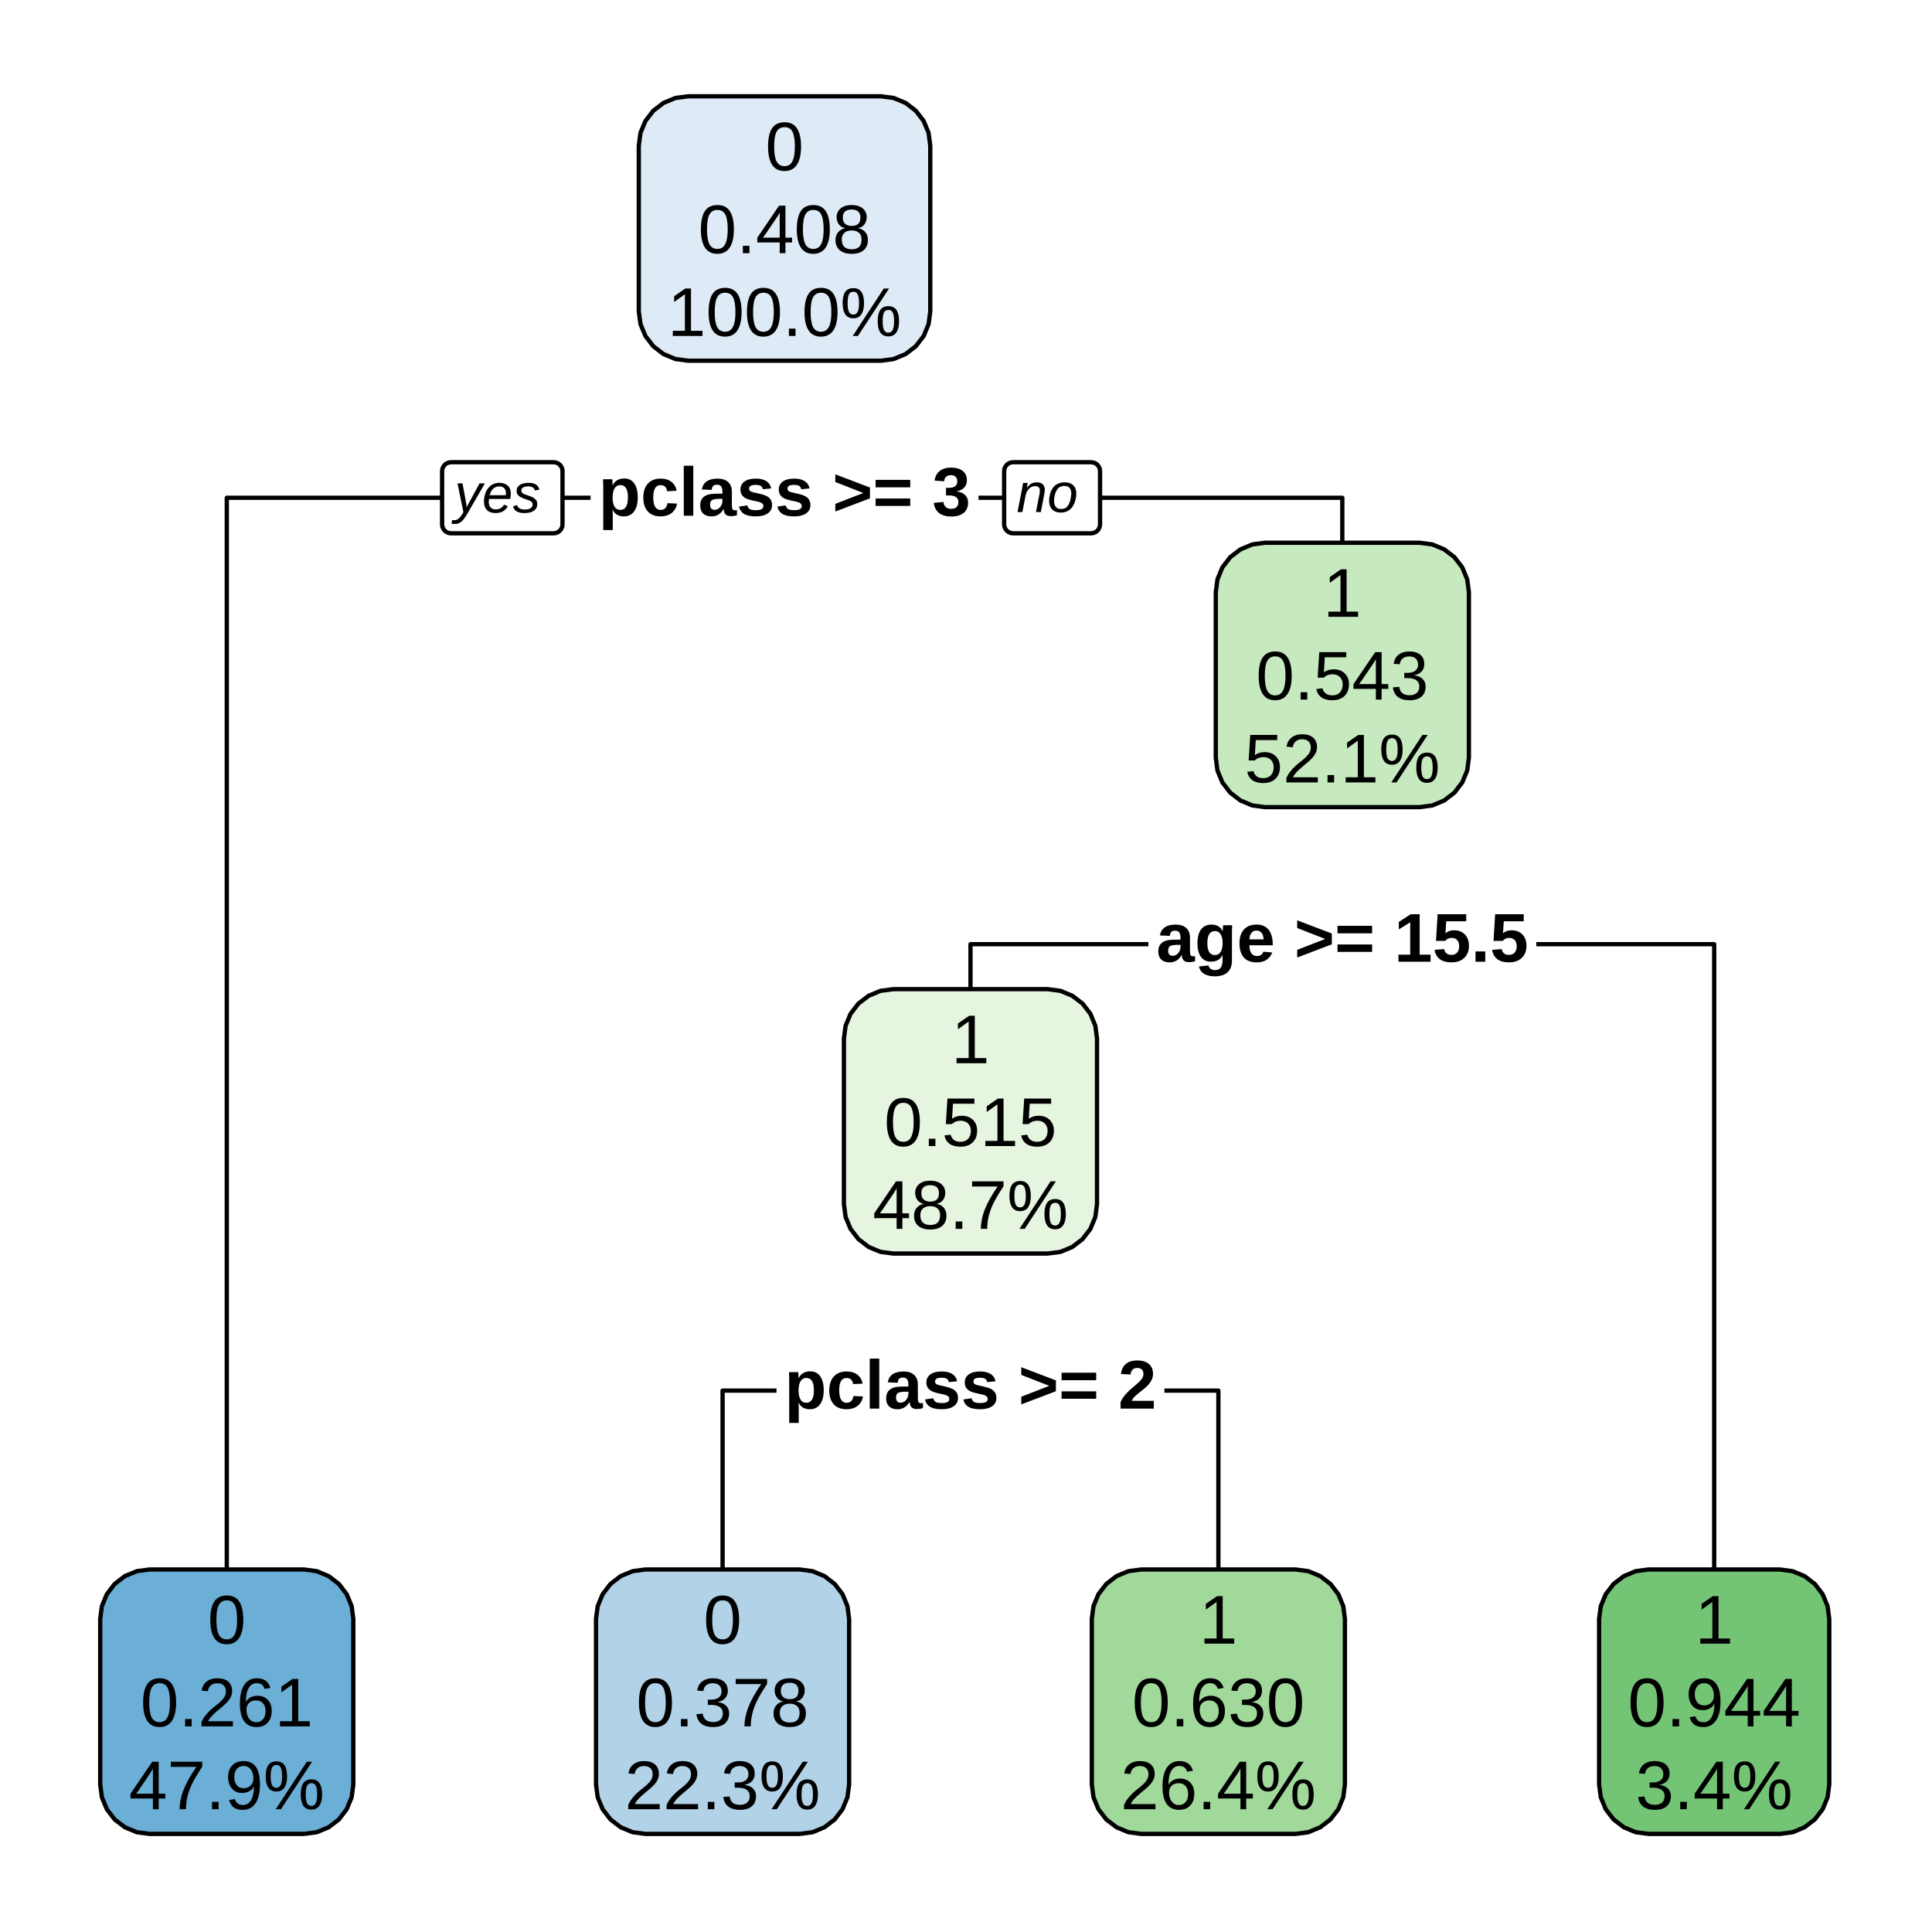
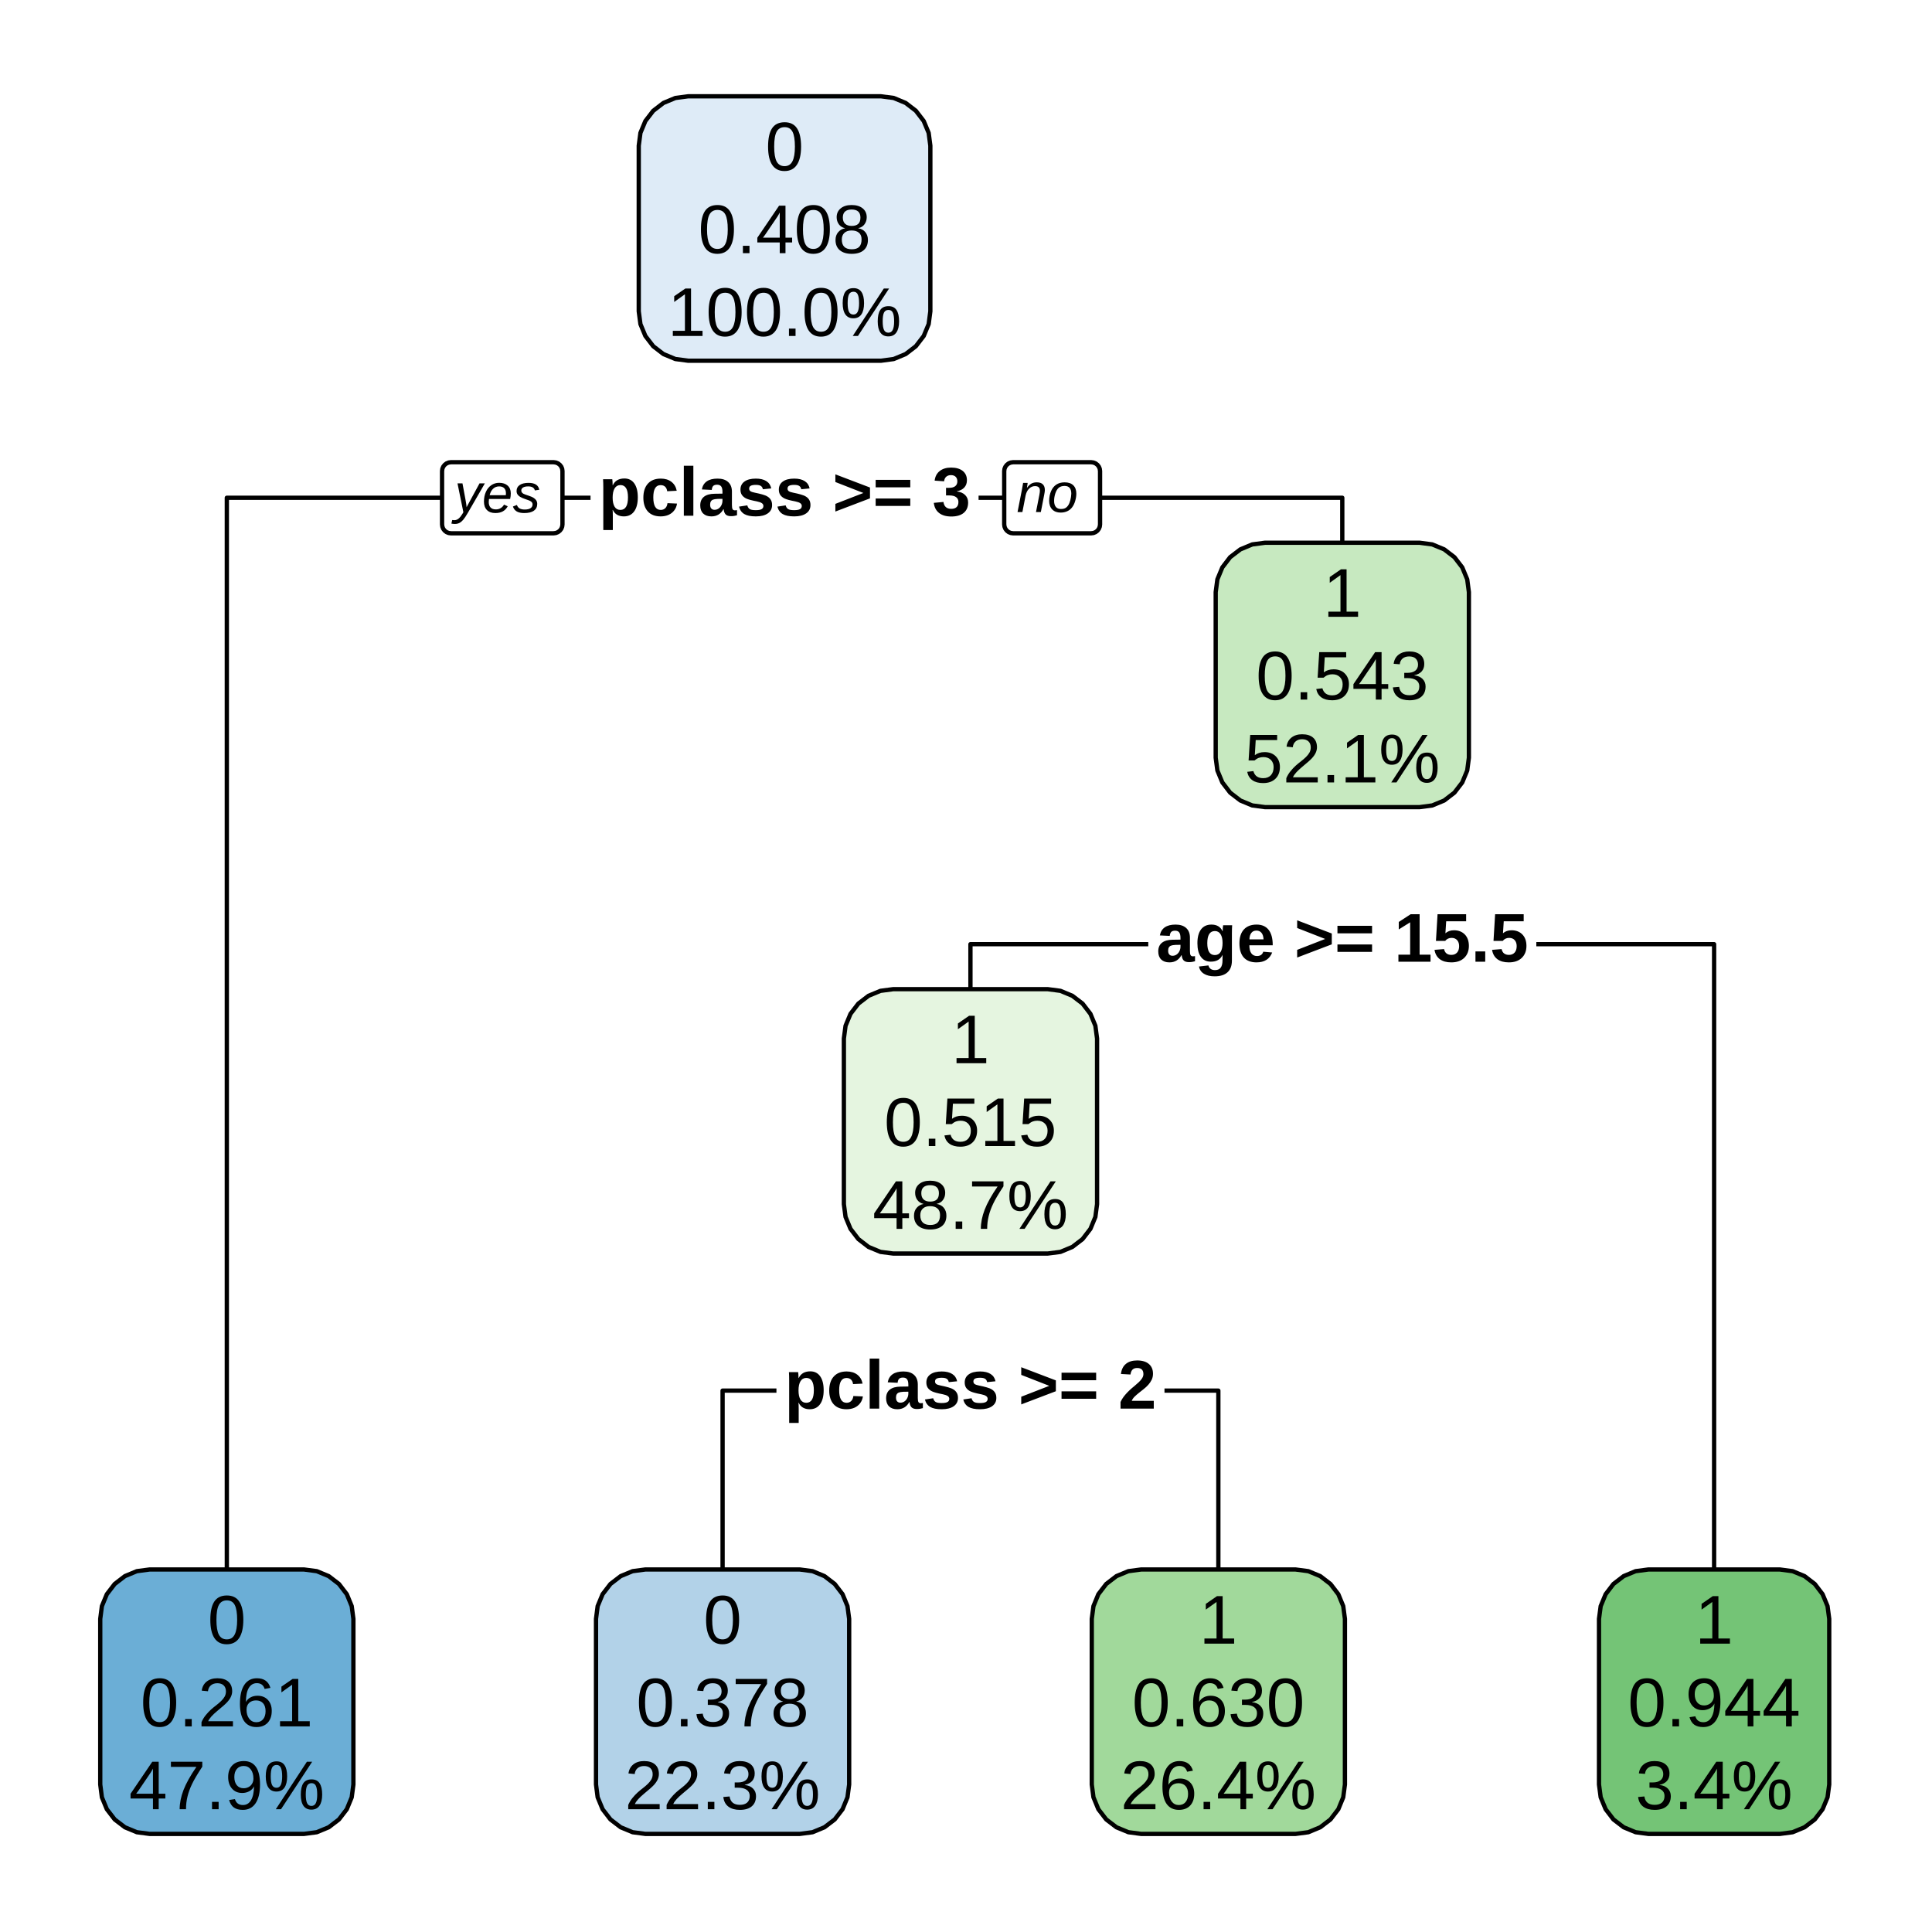
- <svg xmlns="http://www.w3.org/2000/svg" class="svglite" width="504.00pt" height="504.00pt" viewBox="0 0 504.00 504.00">
-   <defs>
-     <style type="text/css">
+ <svg xmlns="http://www.w3.org/2000/svg" width="504.00pt" height="504.00pt" viewBox="0 0 504.00 504.00">
+   <g class="svglite">
+     <defs>
+       <style type="text/css">
    .svglite line, .svglite polyline, .svglite polygon, .svglite path, .svglite rect, .svglite circle {
      fill: none;
      stroke: #000000;
      stroke-linecap: round;
      stroke-linejoin: round;
      stroke-miterlimit: 10.00;
    }
    .svglite text {
      white-space: pre;
    }
+     .svglite g.glyphgroup path {
+       fill: inherit;
+       stroke: none;
+     }
  </style>
-   </defs>
-   <rect width="100%" height="100%" style="stroke: none; fill: #FFFFFF;" />
-   <defs>
-     <clipPath id="cpMC4wMHw1MDQuMDB8MC4wMHw1MDQuMDA=">
-       <rect x="0.00" y="0.00" width="504.00" height="504.00" />
-     </clipPath>
-   </defs>
-   <g clip-path="url(#cpMC4wMHw1MDQuMDB8MC4wMHw1MDQuMDA=)">
-     <polyline points="59.16,409.43 59.16,129.85 204.66,129.85 " style="stroke-width: 1.12; stroke-linecap: butt;" />
-     <polyline points="350.17,141.58 350.17,129.85 204.66,129.85 " style="stroke-width: 1.12; stroke-linecap: butt;" />
-     <polyline points="253.17,258.04 253.17,246.31 350.17,246.31 " style="stroke-width: 1.12; stroke-linecap: butt;" />
-     <polyline points="188.50,409.43 188.50,362.77 253.17,362.77 " style="stroke-width: 1.12; stroke-linecap: butt;" />
-     <polyline points="317.84,409.43 317.84,362.77 253.17,362.77 " style="stroke-width: 1.12; stroke-linecap: butt;" />
-     <polyline points="447.18,409.43 447.18,246.31 350.17,246.31 " style="stroke-width: 1.12; stroke-linecap: butt;" />
-     <polygon points="154.63,140.16 154.63,116.96 254.70,116.96 254.70,140.16 154.63,140.16 " style="stroke-width: 1.12; stroke: #FFFFFF; fill: #FFFFFF;" />
-     <polygon points="300.14,256.62 300.14,233.42 400.21,233.42 400.21,256.62 300.14,256.62 " style="stroke-width: 1.12; stroke: #FFFFFF; fill: #FFFFFF;" />
-     <polygon points="203.13,373.08 203.13,349.88 303.20,349.88 303.20,373.08 203.13,373.08 " style="stroke-width: 1.12; stroke: #FFFFFF; fill: #FFFFFF;" />
-     <text x="204.66" y="134.54" text-anchor="middle" style="font-size: 18.00px; font-weight: bold; font-family: &quot;Arial&quot;;" textLength="97.07px" lengthAdjust="spacingAndGlyphs">pclass &gt;= 3</text>
-     <text x="350.17" y="250.88" text-anchor="middle" style="font-size: 18.00px; font-weight: bold; font-family: &quot;Arial&quot;;" textLength="97.07px" lengthAdjust="spacingAndGlyphs">age &gt;= 15.5</text>
-     <text x="253.17" y="367.46" text-anchor="middle" style="font-size: 18.00px; font-weight: bold; font-family: &quot;Arial&quot;;" textLength="97.07px" lengthAdjust="spacingAndGlyphs">pclass &gt;= 2</text>
-     <polygon points="166.64,38.01 167.08,34.67 168.37,31.57 170.42,28.90 173.09,26.85 176.20,25.56 179.53,25.12 229.80,25.12 233.13,25.56 236.24,26.85 238.91,28.90 240.96,31.57 242.24,34.67 242.68,38.01 242.68,81.21 242.24,84.55 240.96,87.65 238.91,90.32 236.24,92.37 233.13,93.66 229.80,94.10 179.53,94.10 176.20,93.66 173.09,92.37 170.42,90.32 168.37,87.65 167.08,84.55 166.64,81.21 " style="stroke-width: 1.12; fill: #DEEBF7;" />
-     <polygon points="26.14,422.32 26.58,418.99 27.87,415.88 29.91,413.21 32.58,411.16 35.69,409.87 39.03,409.43 79.28,409.43 82.62,409.87 85.73,411.16 88.40,413.21 90.44,415.88 91.73,418.99 92.17,422.32 92.17,465.52 91.73,468.86 90.44,471.97 88.40,474.64 85.73,476.68 82.62,477.97 79.28,478.41 39.03,478.41 35.69,477.97 32.58,476.68 29.91,474.64 27.87,471.97 26.58,468.86 26.14,465.52 " style="stroke-width: 1.12; fill: #6BAED6;" />
-     <polygon points="317.16,154.47 317.60,151.13 318.88,148.02 320.93,145.35 323.60,143.31 326.71,142.02 330.04,141.58 370.30,141.58 373.64,142.02 376.74,143.31 379.41,145.35 381.46,148.02 382.75,151.13 383.19,154.47 383.19,197.67 382.75,201.00 381.46,204.11 379.41,206.78 376.74,208.83 373.64,210.12 370.30,210.56 330.04,210.56 326.71,210.12 323.60,208.83 320.93,206.78 318.88,204.11 317.60,201.00 317.16,197.67 " style="stroke-width: 1.12; fill: #C7E9C0;" />
-     <polygon points="220.15,270.93 220.59,267.59 221.88,264.48 223.93,261.81 226.60,259.77 229.70,258.48 233.04,258.04 273.29,258.04 276.63,258.48 279.74,259.77 282.41,261.81 284.46,264.48 285.74,267.59 286.18,270.93 286.18,314.13 285.74,317.46 284.46,320.57 282.41,323.24 279.74,325.29 276.63,326.58 273.29,327.01 233.04,327.01 229.70,326.58 226.60,325.29 223.93,323.24 221.88,320.57 220.59,317.46 220.15,314.13 " style="stroke-width: 1.12; fill: #E5F5E0;" />
-     <polygon points="155.48,422.32 155.92,418.99 157.21,415.88 159.26,413.21 161.92,411.16 165.03,409.87 168.37,409.43 208.62,409.43 211.96,409.87 215.07,411.16 217.74,413.21 219.79,415.88 221.07,418.99 221.51,422.32 221.51,465.52 221.07,468.86 219.79,471.97 217.74,474.64 215.07,476.68 211.96,477.97 208.62,478.41 168.37,478.41 165.03,477.97 161.92,476.68 159.26,474.64 157.21,471.97 155.92,468.86 155.48,465.52 " style="stroke-width: 1.12; fill: #B2D2E8;" />
-     <polygon points="284.82,422.32 285.26,418.99 286.55,415.88 288.60,413.21 291.27,411.16 294.37,409.87 297.71,409.43 337.96,409.43 341.30,409.87 344.41,411.16 347.08,413.21 349.13,415.88 350.41,418.99 350.85,422.32 350.85,465.52 350.41,468.86 349.13,471.97 347.08,474.64 344.41,476.68 341.30,477.97 337.96,478.41 297.71,478.41 294.37,477.97 291.27,476.68 288.60,474.64 286.55,471.97 285.26,468.86 284.82,465.52 " style="stroke-width: 1.12; fill: #A1D99B;" />
-     <polygon points="417.16,422.32 417.60,418.99 418.89,415.88 420.94,413.21 423.61,411.16 426.71,409.87 430.05,409.43 464.31,409.43 467.64,409.87 470.75,411.16 473.42,413.21 475.47,415.88 476.76,418.99 477.20,422.32 477.20,465.52 476.76,468.86 475.47,471.97 473.42,474.64 470.75,476.68 467.64,477.97 464.31,478.41 430.05,478.41 426.71,477.97 423.61,476.68 420.94,474.64 418.89,471.97 417.60,468.86 417.16,465.52 " style="stroke-width: 1.12; fill: #74C476;" />
-     <text x="204.66" y="44.45" text-anchor="middle" style="font-size: 18.00px; font-family: &quot;Arial&quot;;" textLength="10.01px" lengthAdjust="spacingAndGlyphs">0</text>
-     <text x="204.66" y="66.05" text-anchor="middle" style="font-size: 18.00px; font-family: &quot;Arial&quot;;" textLength="45.04px" lengthAdjust="spacingAndGlyphs">0.408</text>
-     <text x="204.66" y="87.65" text-anchor="middle" style="font-size: 18.00px; font-family: &quot;Arial&quot;;" textLength="61.04px" lengthAdjust="spacingAndGlyphs">100.0%</text>
-     <text x="59.16" y="428.77" text-anchor="middle" style="font-size: 18.00px; font-family: &quot;Arial&quot;;" textLength="10.01px" lengthAdjust="spacingAndGlyphs">0</text>
-     <text x="59.16" y="450.37" text-anchor="middle" style="font-size: 18.00px; font-family: &quot;Arial&quot;;" textLength="45.04px" lengthAdjust="spacingAndGlyphs">0.261</text>
-     <text x="59.16" y="471.97" text-anchor="middle" style="font-size: 18.00px; font-family: &quot;Arial&quot;;" textLength="51.03px" lengthAdjust="spacingAndGlyphs">47.9%</text>
-     <text x="350.17" y="160.91" text-anchor="middle" style="font-size: 18.00px; font-family: &quot;Arial&quot;;" textLength="10.01px" lengthAdjust="spacingAndGlyphs">1</text>
-     <text x="350.17" y="182.51" text-anchor="middle" style="font-size: 18.00px; font-family: &quot;Arial&quot;;" textLength="45.04px" lengthAdjust="spacingAndGlyphs">0.543</text>
-     <text x="350.17" y="204.11" text-anchor="middle" style="font-size: 18.00px; font-family: &quot;Arial&quot;;" textLength="51.03px" lengthAdjust="spacingAndGlyphs">52.1%</text>
-     <text x="253.17" y="277.37" text-anchor="middle" style="font-size: 18.00px; font-family: &quot;Arial&quot;;" textLength="10.01px" lengthAdjust="spacingAndGlyphs">1</text>
-     <text x="253.17" y="298.97" text-anchor="middle" style="font-size: 18.00px; font-family: &quot;Arial&quot;;" textLength="45.04px" lengthAdjust="spacingAndGlyphs">0.515</text>
-     <text x="253.17" y="320.57" text-anchor="middle" style="font-size: 18.00px; font-family: &quot;Arial&quot;;" textLength="51.03px" lengthAdjust="spacingAndGlyphs">48.7%</text>
-     <text x="188.50" y="428.77" text-anchor="middle" style="font-size: 18.00px; font-family: &quot;Arial&quot;;" textLength="10.01px" lengthAdjust="spacingAndGlyphs">0</text>
-     <text x="188.50" y="450.37" text-anchor="middle" style="font-size: 18.00px; font-family: &quot;Arial&quot;;" textLength="45.04px" lengthAdjust="spacingAndGlyphs">0.378</text>
-     <text x="188.50" y="471.97" text-anchor="middle" style="font-size: 18.00px; font-family: &quot;Arial&quot;;" textLength="51.03px" lengthAdjust="spacingAndGlyphs">22.3%</text>
-     <text x="317.84" y="428.77" text-anchor="middle" style="font-size: 18.00px; font-family: &quot;Arial&quot;;" textLength="10.01px" lengthAdjust="spacingAndGlyphs">1</text>
-     <text x="317.84" y="450.37" text-anchor="middle" style="font-size: 18.00px; font-family: &quot;Arial&quot;;" textLength="45.04px" lengthAdjust="spacingAndGlyphs">0.630</text>
-     <text x="317.84" y="471.97" text-anchor="middle" style="font-size: 18.00px; font-family: &quot;Arial&quot;;" textLength="51.03px" lengthAdjust="spacingAndGlyphs">26.4%</text>
-     <text x="447.18" y="428.77" text-anchor="middle" style="font-size: 18.00px; font-family: &quot;Arial&quot;;" textLength="10.01px" lengthAdjust="spacingAndGlyphs">1</text>
-     <text x="447.18" y="450.37" text-anchor="middle" style="font-size: 18.00px; font-family: &quot;Arial&quot;;" textLength="45.04px" lengthAdjust="spacingAndGlyphs">0.944</text>
-     <text x="447.18" y="471.97" text-anchor="middle" style="font-size: 18.00px; font-family: &quot;Arial&quot;;" textLength="41.03px" lengthAdjust="spacingAndGlyphs">3.4%</text>
-     <polygon points="115.33,122.89 115.41,122.29 115.64,121.74 116.01,121.26 116.49,120.89 117.05,120.66 117.65,120.58 144.43,120.58 145.03,120.66 145.59,120.89 146.07,121.26 146.43,121.74 146.67,122.29 146.74,122.89 146.74,136.80 146.67,137.40 146.43,137.96 146.07,138.44 145.59,138.81 145.03,139.04 144.43,139.12 117.65,139.12 117.05,139.04 116.49,138.81 116.01,138.44 115.64,137.96 115.41,137.40 115.33,136.80 " style="stroke-width: 1.12; fill: #FFFFFF;" />
-     <polygon points="261.95,122.89 262.03,122.29 262.26,121.74 262.63,121.26 263.11,120.89 263.67,120.66 264.27,120.58 284.65,120.58 285.25,120.66 285.81,120.89 286.29,121.26 286.66,121.74 286.89,122.29 286.97,122.89 286.97,136.80 286.89,137.40 286.66,137.96 286.29,138.44 285.81,138.81 285.25,139.04 284.65,139.12 264.27,139.12 263.67,139.04 263.11,138.81 262.63,138.44 262.26,137.96 262.03,137.40 261.95,136.80 " style="stroke-width: 1.12; fill: #FFFFFF;" />
-     <text x="129.78" y="133.70" text-anchor="middle" style="font-size: 14.40px; font-style: italic; font-family: &quot;Arial&quot;;" textLength="22.41px" lengthAdjust="spacingAndGlyphs">yes</text>
-     <text x="273.21" y="133.58" text-anchor="middle" style="font-size: 14.40px; font-style: italic; font-family: &quot;Arial&quot;;" textLength="16.01px" lengthAdjust="spacingAndGlyphs">no</text>
+     </defs>
+     <rect width="100%" height="100%" style="stroke: none; fill: #FFFFFF;" />
+     <defs>
+       <clipPath id="cpMC4wMHw1MDQuMDB8MC4wMHw1MDQuMDA=">
+         <rect x="0.00" y="0.00" width="504.00" height="504.00" />
+       </clipPath>
+     </defs>
+     <g clip-path="url(#cpMC4wMHw1MDQuMDB8MC4wMHw1MDQuMDA=)">
+       <polyline points="59.17,409.43 59.17,129.85 204.67,129.85 " style="stroke-width: 1.12; stroke-linecap: butt;" />
+       <polyline points="350.16,141.58 350.16,129.85 204.67,129.85 " style="stroke-width: 1.12; stroke-linecap: butt;" />
+       <polyline points="253.16,258.04 253.16,246.31 350.16,246.31 " style="stroke-width: 1.12; stroke-linecap: butt;" />
+       <polyline points="188.50,409.43 188.50,362.77 253.16,362.77 " style="stroke-width: 1.12; stroke-linecap: butt;" />
+       <polyline points="317.83,409.43 317.83,362.77 253.16,362.77 " style="stroke-width: 1.12; stroke-linecap: butt;" />
+       <polyline points="447.16,409.43 447.16,246.31 350.16,246.31 " style="stroke-width: 1.12; stroke-linecap: butt;" />
+       <polygon points="154.61,140.16 154.61,116.96 254.72,116.96 254.72,140.16 154.61,140.16 " style="stroke-width: 1.12; stroke: #FFFFFF; fill: #FFFFFF;" />
+       <polygon points="300.11,256.62 300.11,233.42 400.22,233.42 400.22,256.62 300.11,256.62 " style="stroke-width: 1.12; stroke: #FFFFFF; fill: #FFFFFF;" />
+       <polygon points="203.11,373.08 203.11,349.88 303.22,349.88 303.22,373.08 203.11,373.08 " style="stroke-width: 1.12; stroke: #FFFFFF; fill: #FFFFFF;" />
+       <text x="204.67" y="134.54" text-anchor="middle" style="font-size: 18.00px; font-weight: bold; font-family: &quot;Arial&quot;;" textLength="97.11px" lengthAdjust="spacingAndGlyphs">pclass &gt;= 3</text>
+       <text x="350.16" y="250.88" text-anchor="middle" style="font-size: 18.00px; font-weight: bold; font-family: &quot;Arial&quot;;" textLength="97.11px" lengthAdjust="spacingAndGlyphs">age &gt;= 15.5</text>
+       <text x="253.16" y="367.46" text-anchor="middle" style="font-size: 18.00px; font-weight: bold; font-family: &quot;Arial&quot;;" textLength="97.11px" lengthAdjust="spacingAndGlyphs">pclass &gt;= 2</text>
+       <polygon points="166.63,38.01 167.07,34.67 168.36,31.57 170.41,28.90 173.08,26.85 176.19,25.56 179.52,25.12 229.81,25.12 233.14,25.56 236.25,26.85 238.92,28.90 240.97,31.57 242.26,34.67 242.70,38.01 242.70,81.21 242.26,84.55 240.97,87.65 238.92,90.32 236.25,92.37 233.14,93.66 229.81,94.10 179.52,94.10 176.19,93.66 173.08,92.37 170.41,90.32 168.36,87.65 167.07,84.55 166.63,81.21 " style="stroke-width: 1.12; fill: #DEEBF7;" />
+       <polygon points="26.15,422.32 26.58,418.99 27.87,415.88 29.92,413.21 32.59,411.16 35.70,409.87 39.03,409.43 79.30,409.43 82.64,409.87 85.75,411.16 88.42,413.21 90.47,415.88 91.75,418.99 92.19,422.32 92.19,465.52 91.75,468.86 90.47,471.97 88.42,474.64 85.75,476.68 82.64,477.97 79.30,478.41 39.03,478.41 35.70,477.97 32.59,476.68 29.92,474.64 27.87,471.97 26.58,468.86 26.15,465.52 " style="stroke-width: 1.12; fill: #6BAED6;" />
+       <polygon points="317.14,154.47 317.58,151.13 318.87,148.02 320.91,145.35 323.58,143.31 326.69,142.02 330.03,141.58 370.30,141.58 373.63,142.02 376.74,143.31 379.41,145.35 381.46,148.02 382.75,151.13 383.19,154.47 383.19,197.67 382.75,201.00 381.46,204.11 379.41,206.78 376.74,208.83 373.63,210.12 370.30,210.56 330.03,210.56 326.69,210.12 323.58,208.83 320.91,206.78 318.87,204.11 317.58,201.00 317.14,197.67 " style="stroke-width: 1.12; fill: #C7E9C0;" />
+       <polygon points="220.14,270.93 220.58,267.59 221.87,264.48 223.92,261.81 226.58,259.77 229.69,258.48 233.03,258.04 273.30,258.04 276.64,258.48 279.74,259.77 282.41,261.81 284.46,264.48 285.75,267.59 286.19,270.93 286.19,314.13 285.75,317.46 284.46,320.57 282.41,323.24 279.74,325.29 276.64,326.58 273.30,327.01 233.03,327.01 229.69,326.58 226.58,325.29 223.92,323.24 221.87,320.57 220.58,317.46 220.14,314.13 " style="stroke-width: 1.12; fill: #E5F5E0;" />
+       <polygon points="155.48,422.32 155.91,418.99 157.20,415.88 159.25,413.21 161.92,411.16 165.03,409.87 168.36,409.43 208.63,409.43 211.97,409.87 215.08,411.16 217.75,413.21 219.80,415.88 221.08,418.99 221.52,422.32 221.52,465.52 221.08,468.86 219.80,471.97 217.75,474.64 215.08,476.68 211.97,477.97 208.63,478.41 168.36,478.41 165.03,477.97 161.92,476.68 159.25,474.64 157.20,471.97 155.91,468.86 155.48,465.52 " style="stroke-width: 1.12; fill: #B2D2E8;" />
+       <polygon points="284.81,422.32 285.25,418.99 286.53,415.88 288.58,413.21 291.25,411.16 294.36,409.87 297.69,409.43 337.96,409.43 341.30,409.87 344.41,411.16 347.08,413.21 349.13,415.88 350.41,418.99 350.85,422.32 350.85,465.52 350.41,468.86 349.13,471.97 347.08,474.64 344.41,476.68 341.30,477.97 337.96,478.41 297.69,478.41 294.36,477.97 291.25,476.68 288.58,474.64 286.53,471.97 285.25,468.86 284.81,465.52 " style="stroke-width: 1.12; fill: #A1D99B;" />
+       <polygon points="417.13,422.32 417.57,418.99 418.86,415.88 420.90,413.21 423.57,411.16 426.68,409.87 430.02,409.43 464.30,409.43 467.64,409.87 470.75,411.16 473.42,413.21 475.46,415.88 476.75,418.99 477.19,422.32 477.19,465.52 476.75,468.86 475.46,471.97 473.42,474.64 470.75,476.68 467.64,477.97 464.30,478.41 430.02,478.41 426.68,477.97 423.57,476.68 420.90,474.64 418.86,471.97 417.57,468.86 417.13,465.52 " style="stroke-width: 1.12; fill: #74C476;" />
+       <text x="204.67" y="44.45" text-anchor="middle" style="font-size: 18.00px; font-family: &quot;Arial&quot;;" textLength="10.02px" lengthAdjust="spacingAndGlyphs">0</text>
+       <text x="204.67" y="66.05" text-anchor="middle" style="font-size: 18.00px; font-family: &quot;Arial&quot;;" textLength="45.06px" lengthAdjust="spacingAndGlyphs">0.408</text>
+       <text x="204.67" y="87.65" text-anchor="middle" style="font-size: 18.00px; font-family: &quot;Arial&quot;;" textLength="61.06px" lengthAdjust="spacingAndGlyphs">100.0%</text>
+       <text x="59.17" y="428.77" text-anchor="middle" style="font-size: 18.00px; font-family: &quot;Arial&quot;;" textLength="10.02px" lengthAdjust="spacingAndGlyphs">0</text>
+       <text x="59.17" y="450.37" text-anchor="middle" style="font-size: 18.00px; font-family: &quot;Arial&quot;;" textLength="45.06px" lengthAdjust="spacingAndGlyphs">0.261</text>
+       <text x="59.17" y="471.97" text-anchor="middle" style="font-size: 18.00px; font-family: &quot;Arial&quot;;" textLength="51.05px" lengthAdjust="spacingAndGlyphs">47.9%</text>
+       <text x="350.16" y="160.91" text-anchor="middle" style="font-size: 18.00px; font-family: &quot;Arial&quot;;" textLength="10.02px" lengthAdjust="spacingAndGlyphs">1</text>
+       <text x="350.16" y="182.51" text-anchor="middle" style="font-size: 18.00px; font-family: &quot;Arial&quot;;" textLength="45.06px" lengthAdjust="spacingAndGlyphs">0.543</text>
+       <text x="350.16" y="204.11" text-anchor="middle" style="font-size: 18.00px; font-family: &quot;Arial&quot;;" textLength="51.05px" lengthAdjust="spacingAndGlyphs">52.1%</text>
+       <text x="253.16" y="277.37" text-anchor="middle" style="font-size: 18.00px; font-family: &quot;Arial&quot;;" textLength="10.02px" lengthAdjust="spacingAndGlyphs">1</text>
+       <text x="253.16" y="298.97" text-anchor="middle" style="font-size: 18.00px; font-family: &quot;Arial&quot;;" textLength="45.06px" lengthAdjust="spacingAndGlyphs">0.515</text>
+       <text x="253.16" y="320.57" text-anchor="middle" style="font-size: 18.00px; font-family: &quot;Arial&quot;;" textLength="51.05px" lengthAdjust="spacingAndGlyphs">48.7%</text>
+       <text x="188.50" y="428.77" text-anchor="middle" style="font-size: 18.00px; font-family: &quot;Arial&quot;;" textLength="10.02px" lengthAdjust="spacingAndGlyphs">0</text>
+       <text x="188.50" y="450.37" text-anchor="middle" style="font-size: 18.00px; font-family: &quot;Arial&quot;;" textLength="45.06px" lengthAdjust="spacingAndGlyphs">0.378</text>
+       <text x="188.50" y="471.97" text-anchor="middle" style="font-size: 18.00px; font-family: &quot;Arial&quot;;" textLength="51.05px" lengthAdjust="spacingAndGlyphs">22.3%</text>
+       <text x="317.83" y="428.77" text-anchor="middle" style="font-size: 18.00px; font-family: &quot;Arial&quot;;" textLength="10.02px" lengthAdjust="spacingAndGlyphs">1</text>
+       <text x="317.83" y="450.37" text-anchor="middle" style="font-size: 18.00px; font-family: &quot;Arial&quot;;" textLength="45.06px" lengthAdjust="spacingAndGlyphs">0.630</text>
+       <text x="317.83" y="471.97" text-anchor="middle" style="font-size: 18.00px; font-family: &quot;Arial&quot;;" textLength="51.05px" lengthAdjust="spacingAndGlyphs">26.4%</text>
+       <text x="447.16" y="428.77" text-anchor="middle" style="font-size: 18.00px; font-family: &quot;Arial&quot;;" textLength="10.02px" lengthAdjust="spacingAndGlyphs">1</text>
+       <text x="447.16" y="450.37" text-anchor="middle" style="font-size: 18.00px; font-family: &quot;Arial&quot;;" textLength="45.06px" lengthAdjust="spacingAndGlyphs">0.944</text>
+       <text x="447.16" y="471.97" text-anchor="middle" style="font-size: 18.00px; font-family: &quot;Arial&quot;;" textLength="41.03px" lengthAdjust="spacingAndGlyphs">3.4%</text>
+       <polygon points="115.32,122.89 115.40,122.29 115.63,121.74 116.00,121.26 116.48,120.89 117.04,120.66 117.64,120.58 144.41,120.58 145.01,120.66 145.57,120.89 146.05,121.26 146.42,121.74 146.65,122.29 146.73,122.89 146.73,136.80 146.65,137.40 146.42,137.96 146.05,138.44 145.57,138.81 145.01,139.04 144.41,139.12 117.64,139.12 117.04,139.04 116.48,138.81 116.00,138.44 115.63,137.96 115.40,137.40 115.32,136.80 " style="stroke-width: 1.12; fill: #FFFFFF;" />
+       <polygon points="261.97,122.89 262.05,122.29 262.28,121.74 262.65,121.26 263.13,120.89 263.69,120.66 264.29,120.58 284.65,120.58 285.25,120.66 285.81,120.89 286.29,121.26 286.66,121.74 286.89,122.29 286.97,122.89 286.97,136.80 286.89,137.40 286.66,137.96 286.29,138.44 285.81,138.81 285.25,139.04 284.65,139.12 264.29,139.12 263.69,139.04 263.13,138.81 262.65,138.44 262.28,137.96 262.05,137.40 261.97,136.80 " style="stroke-width: 1.12; fill: #FFFFFF;" />
+       <text x="129.77" y="133.70" text-anchor="middle" style="font-size: 14.40px; font-style: italic; font-family: &quot;Arial&quot;;" textLength="22.41px" lengthAdjust="spacingAndGlyphs">yes</text>
+       <text x="273.22" y="133.58" text-anchor="middle" style="font-size: 14.40px; font-style: italic; font-family: &quot;Arial&quot;;" textLength="16.00px" lengthAdjust="spacingAndGlyphs">no</text>
+     </g>
  </g>
</svg>
